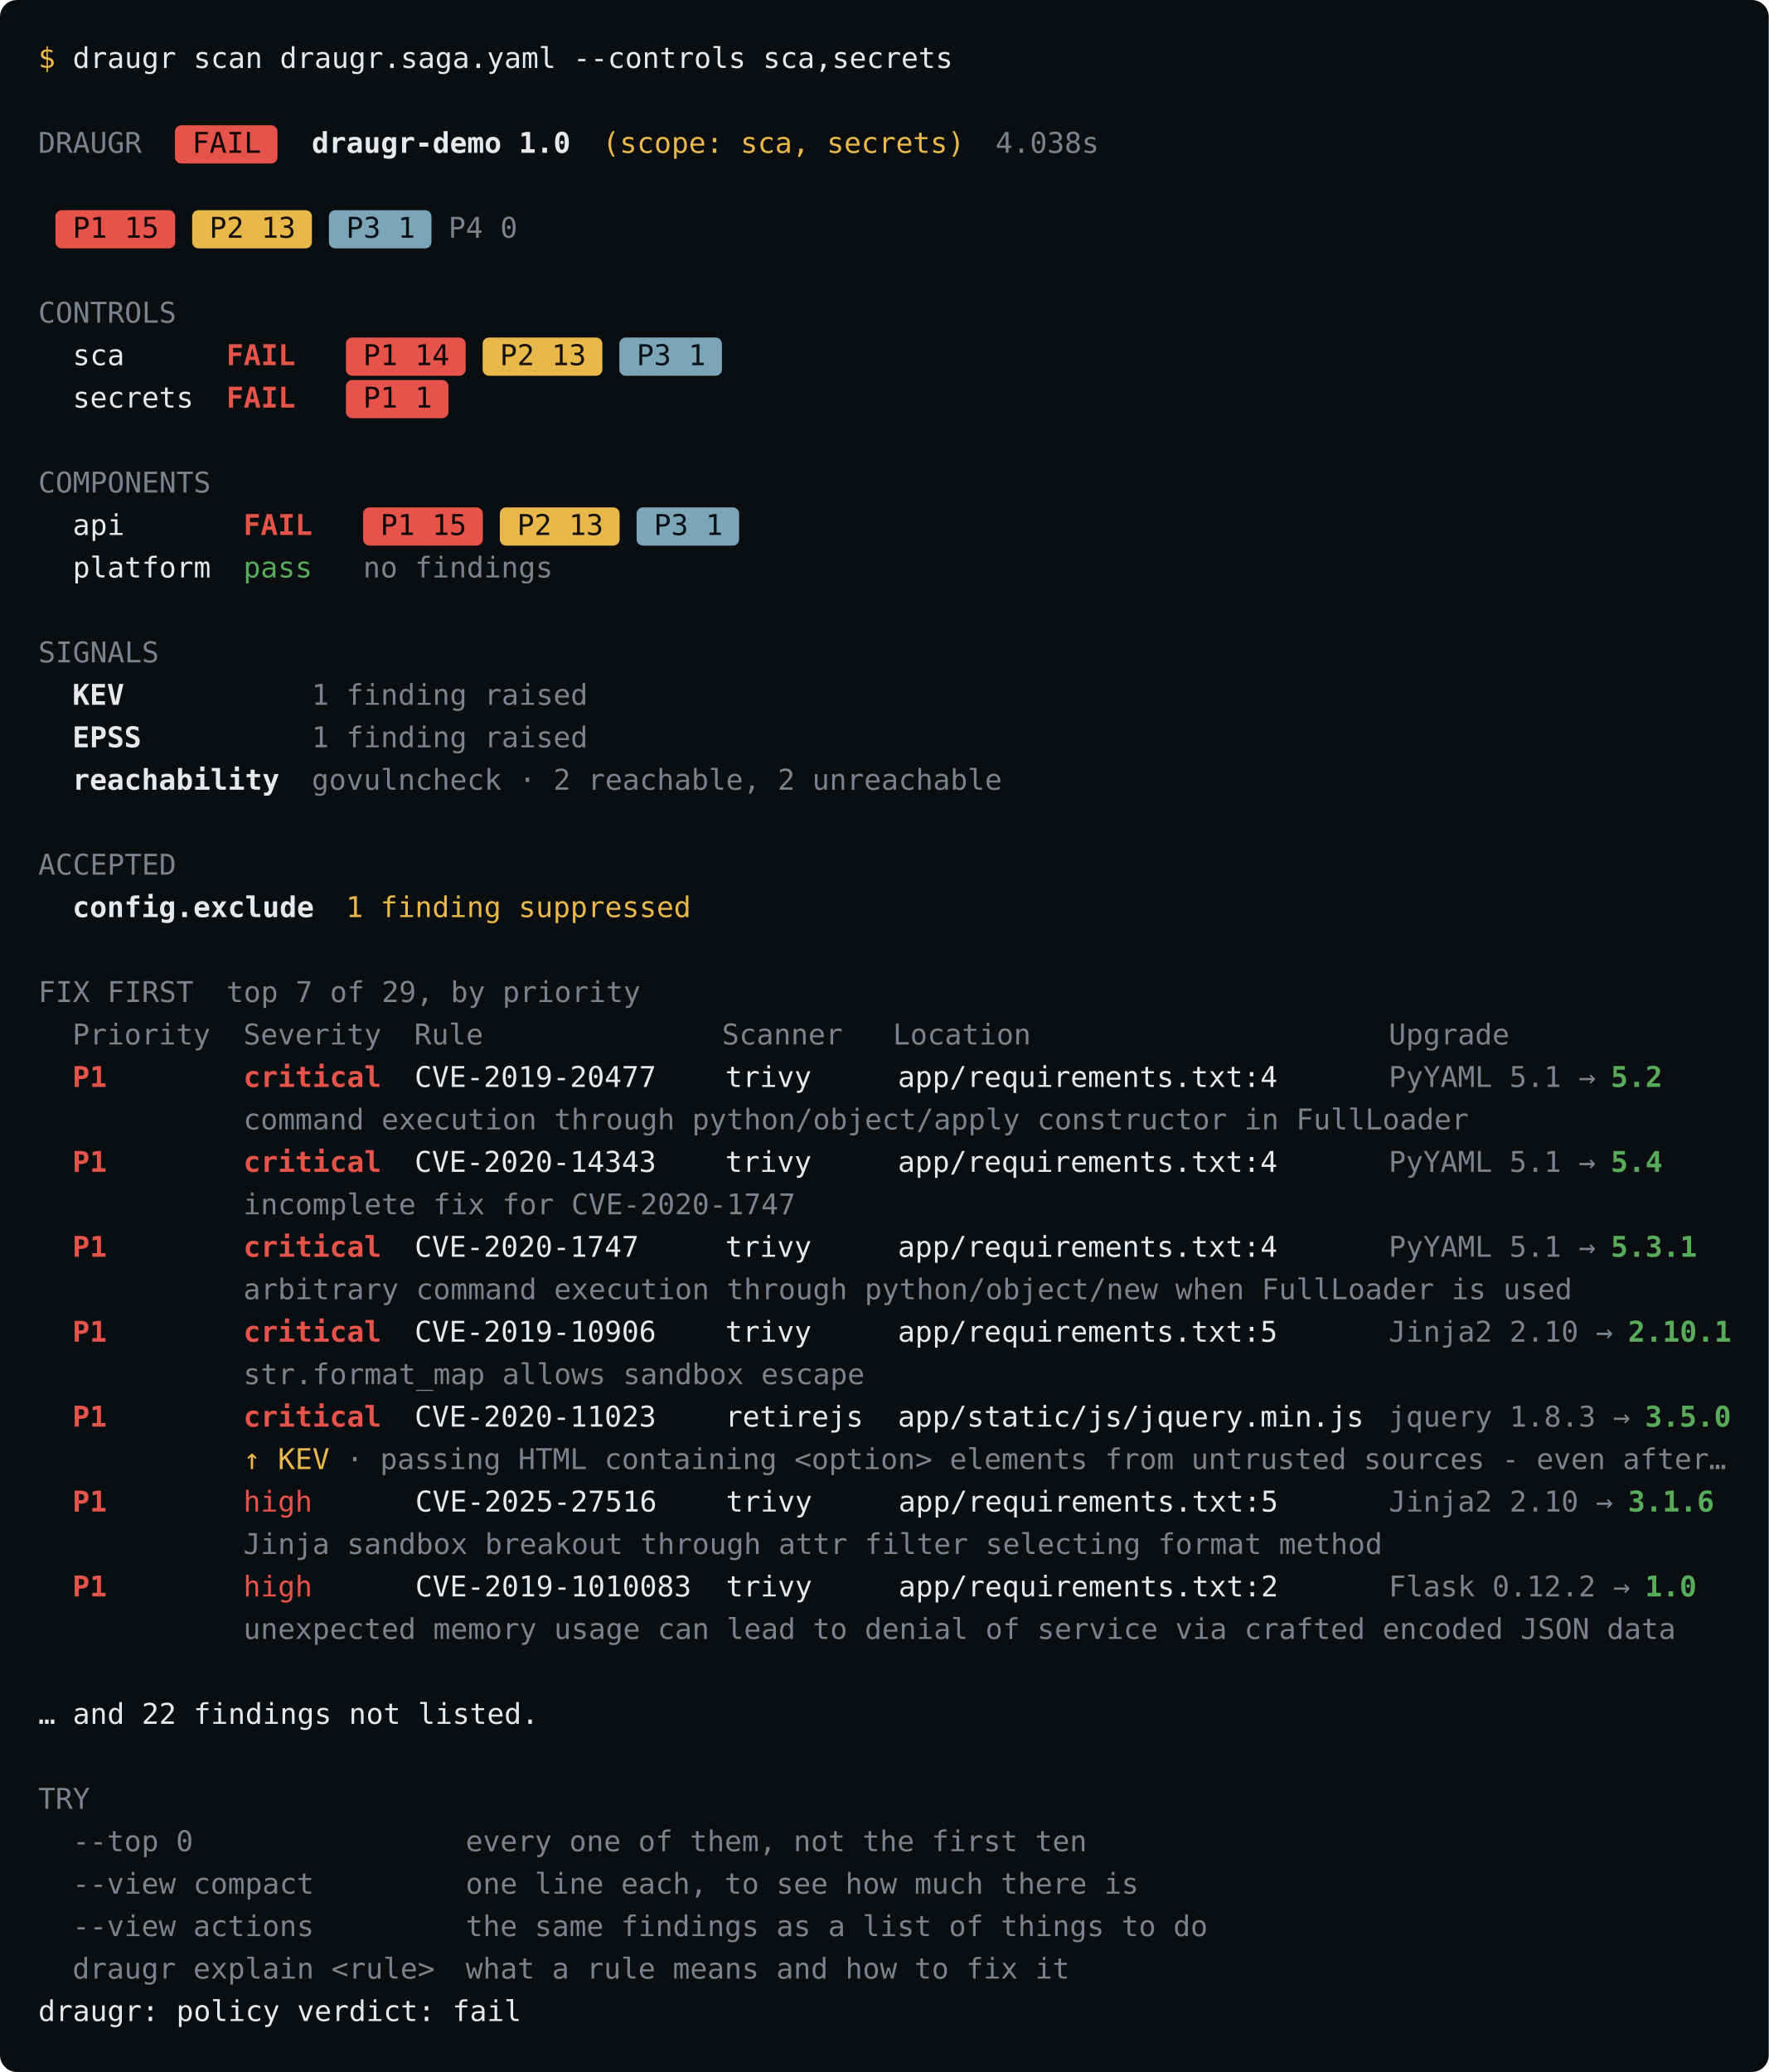
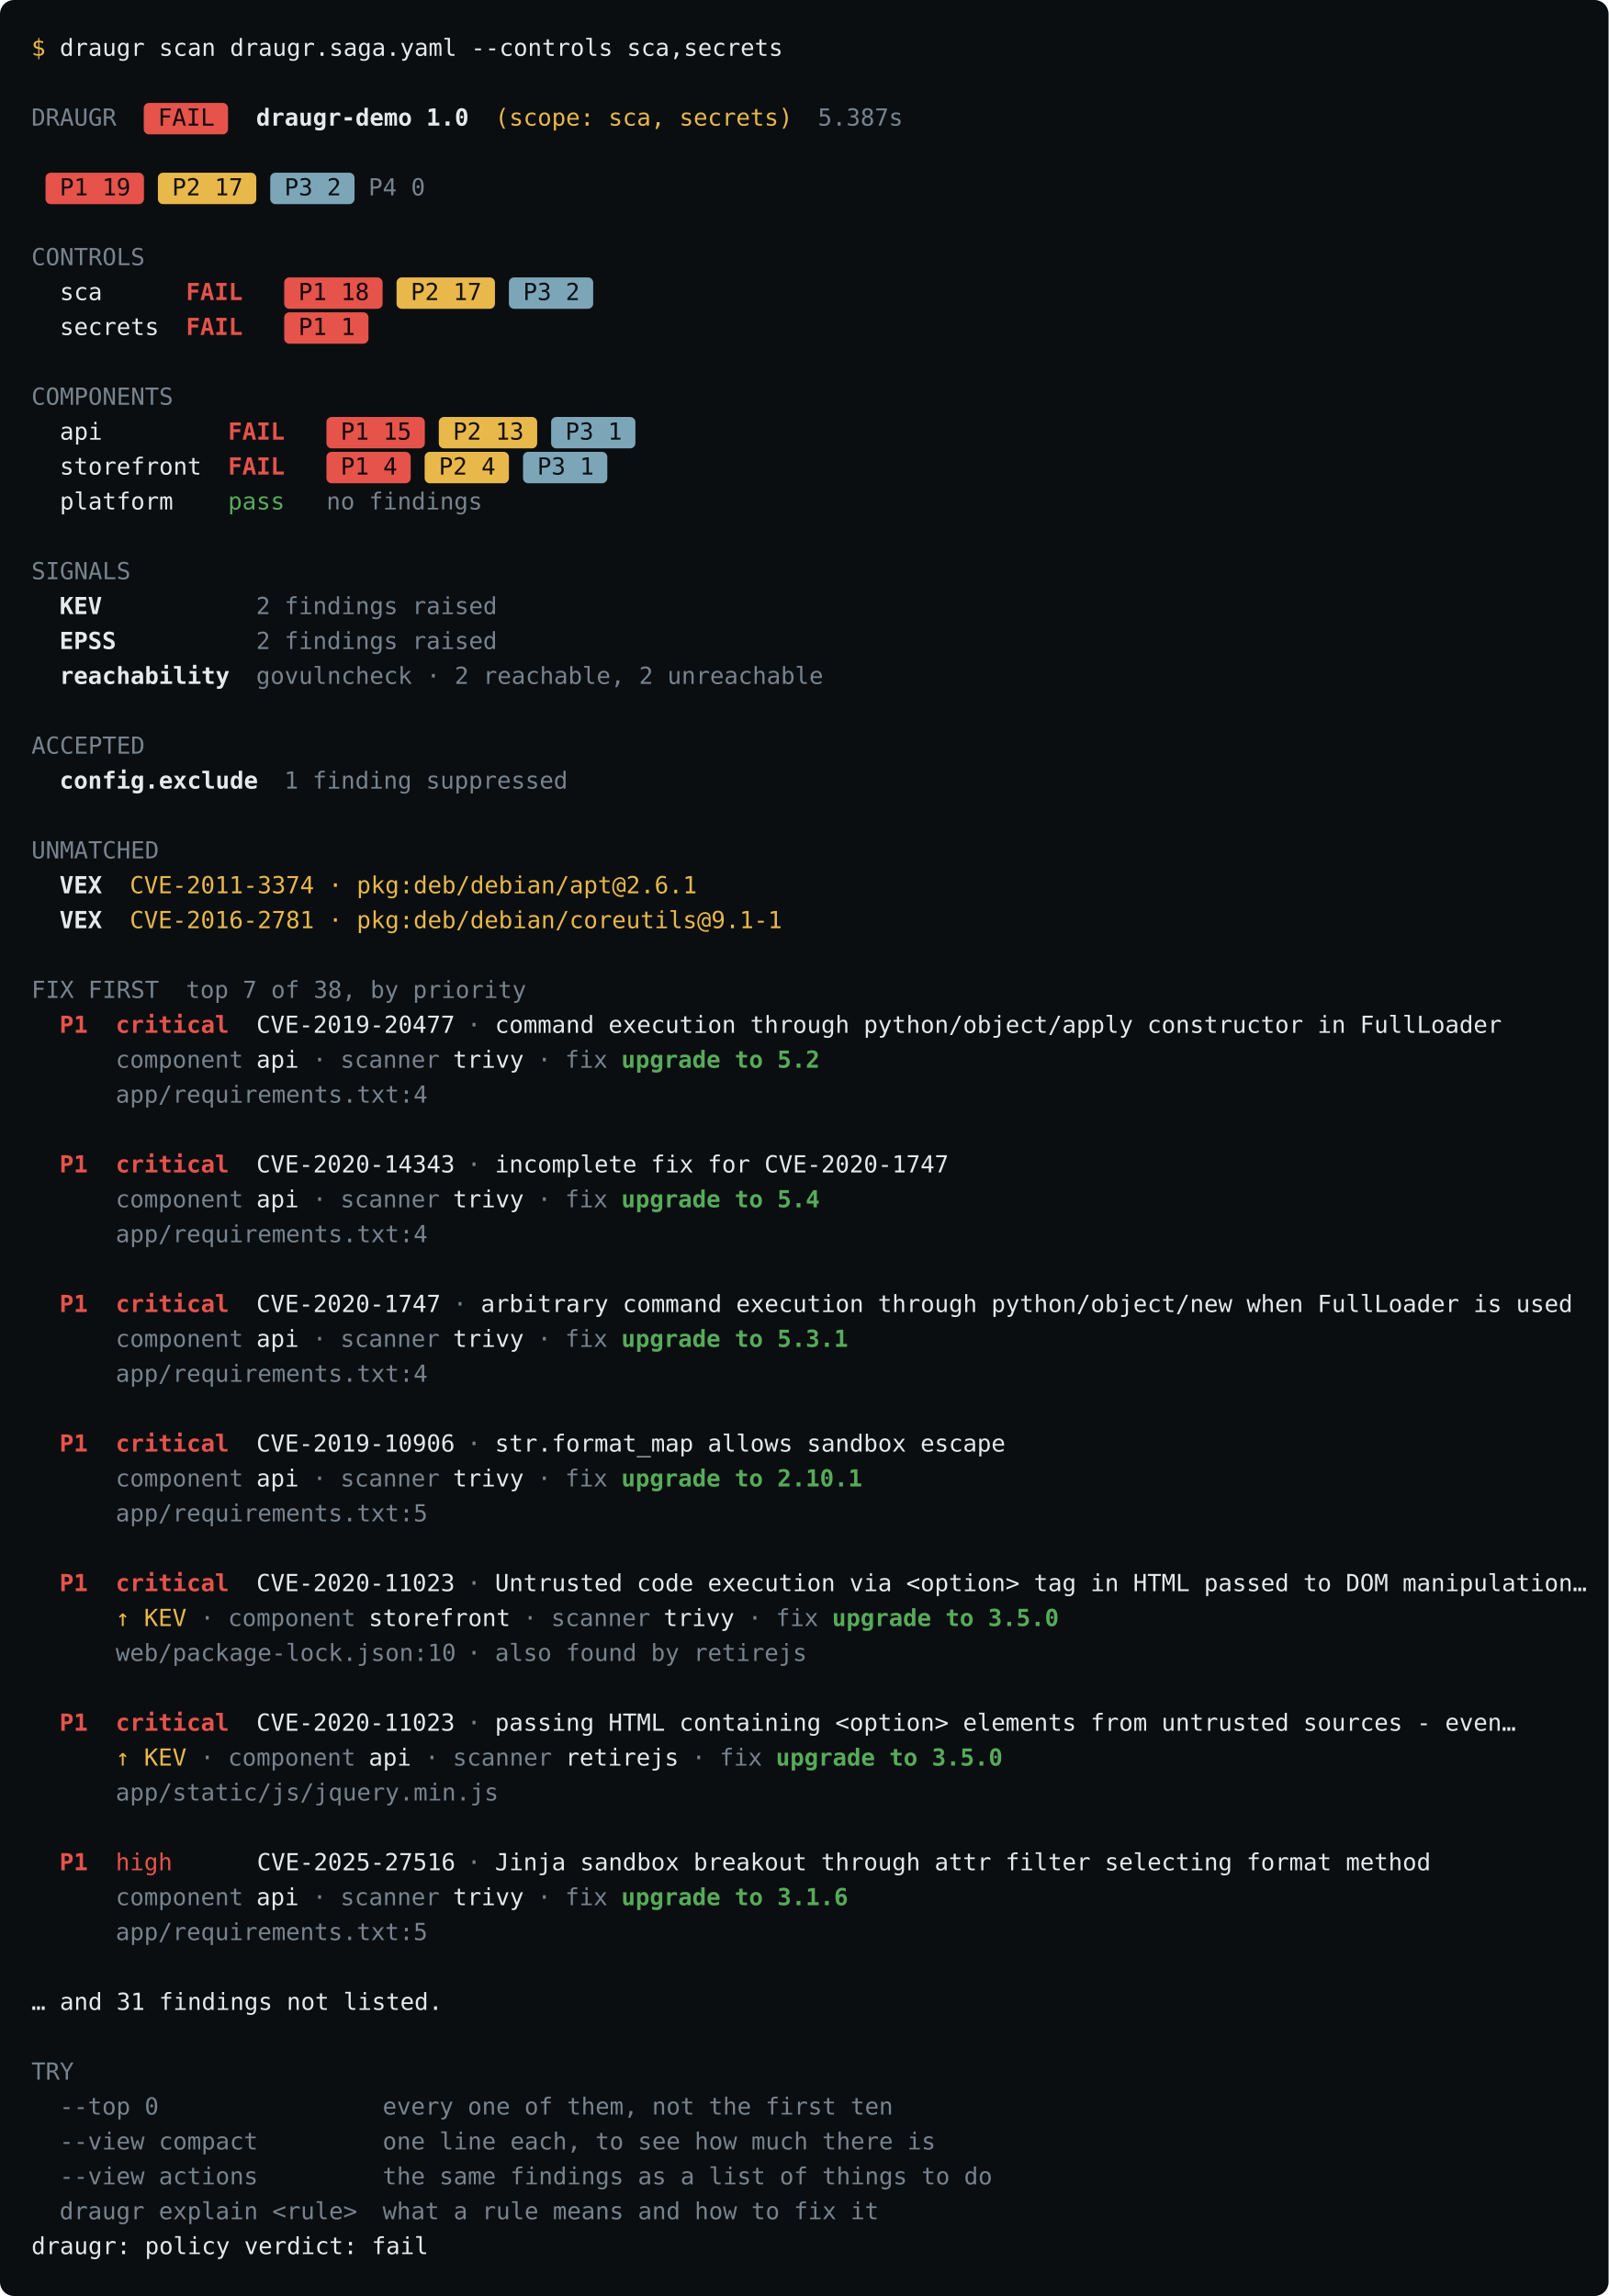
- <svg xmlns="http://www.w3.org/2000/svg" width="833" height="976" viewBox="0 0 833 976" font-family="&quot;JetBrains Mono&quot;,&quot;SFMono-Regular&quot;,ui-monospace,&quot;Menlo&quot;,&quot;DejaVu Sans Mono&quot;,monospace" font-size="13.5">
+ <svg xmlns="http://www.w3.org/2000/svg" width="922" height="1316" viewBox="0 0 922 1316" font-family="&quot;JetBrains Mono&quot;,&quot;SFMono-Regular&quot;,ui-monospace,&quot;Menlo&quot;,&quot;DejaVu Sans Mono&quot;,monospace" font-size="13.5">
  <rect width="100%" height="100%" rx="8" fill="#0b0e11" />
  <text x="18.0" y="32.0" fill="rgb(232,184,75)" xml:space="preserve">$</text>
  <text x="26.1" y="32.0" fill="#e6e8ea" xml:space="preserve"> draugr scan draugr.saga.yaml --controls sca,secrets</text>
  <text x="18.0" y="72.0" fill="rgb(120,131,141)" xml:space="preserve">DRAUGR</text>
  <rect x="82.4" y="59.0" width="48.3" height="18.0" rx="3" fill="rgb(229,83,75)" />
  <text x="82.4" y="72.0" fill="rgb(18,6,5)" xml:space="preserve"> FAIL </text>
  <text x="146.8" y="72.0" fill="#e6e8ea" font-weight="600" xml:space="preserve">draugr-demo 1.0</text>
  <text x="283.7" y="72.0" fill="rgb(232,184,75)" xml:space="preserve">(scope: sca, secrets)</text>
-   <text x="468.8" y="72.0" fill="rgb(120,131,141)" xml:space="preserve">4.038s</text>
+   <text x="468.8" y="72.0" fill="rgb(120,131,141)" xml:space="preserve">5.387s</text>
  <rect x="26.1" y="99.0" width="56.4" height="18.0" rx="3" fill="rgb(229,83,75)" />
-   <text x="26.1" y="112.0" fill="rgb(18,6,5)" xml:space="preserve"> P1 15 </text>
+   <text x="26.1" y="112.0" fill="rgb(18,6,5)" xml:space="preserve"> P1 19 </text>
  <rect x="90.5" y="99.0" width="56.4" height="18.0" rx="3" fill="rgb(232,184,75)" />
-   <text x="90.5" y="112.0" fill="rgb(22,17,10)" xml:space="preserve"> P2 13 </text>
+   <text x="90.5" y="112.0" fill="rgb(22,17,10)" xml:space="preserve"> P2 17 </text>
  <rect x="154.9" y="99.0" width="48.3" height="18.0" rx="3" fill="rgb(124,166,184)" />
-   <text x="154.9" y="112.0" fill="rgb(10,17,22)" xml:space="preserve"> P3 1 </text>
+   <text x="154.9" y="112.0" fill="rgb(10,17,22)" xml:space="preserve"> P3 2 </text>
  <text x="211.2" y="112.0" fill="rgb(120,131,141)" xml:space="preserve">P4 0</text>
  <text x="18.0" y="152.0" fill="rgb(120,131,141)" xml:space="preserve">CONTROLS</text>
  <text x="18.0" y="172.0" fill="#e6e8ea" xml:space="preserve">  sca      </text>
  <text x="106.6" y="172.0" fill="rgb(229,83,75)" font-weight="600" xml:space="preserve">FAIL </text>
  <rect x="162.9" y="159.0" width="56.4" height="18.0" rx="3" fill="rgb(229,83,75)" />
-   <text x="162.9" y="172.0" fill="rgb(18,6,5)" xml:space="preserve"> P1 14 </text>
+   <text x="162.9" y="172.0" fill="rgb(18,6,5)" xml:space="preserve"> P1 18 </text>
  <rect x="227.3" y="159.0" width="56.4" height="18.0" rx="3" fill="rgb(232,184,75)" />
-   <text x="227.3" y="172.0" fill="rgb(22,17,10)" xml:space="preserve"> P2 13 </text>
+   <text x="227.3" y="172.0" fill="rgb(22,17,10)" xml:space="preserve"> P2 17 </text>
  <rect x="291.7" y="159.0" width="48.3" height="18.0" rx="3" fill="rgb(124,166,184)" />
-   <text x="291.7" y="172.0" fill="rgb(10,17,22)" xml:space="preserve"> P3 1 </text>
+   <text x="291.7" y="172.0" fill="rgb(10,17,22)" xml:space="preserve"> P3 2 </text>
  <text x="18.0" y="192.0" fill="#e6e8ea" xml:space="preserve">  secrets  </text>
  <text x="106.6" y="192.0" fill="rgb(229,83,75)" font-weight="600" xml:space="preserve">FAIL </text>
  <rect x="162.9" y="179.0" width="48.3" height="18.0" rx="3" fill="rgb(229,83,75)" />
  <text x="162.9" y="192.0" fill="rgb(18,6,5)" xml:space="preserve"> P1 1 </text>
  <text x="18.0" y="232.0" fill="rgb(120,131,141)" xml:space="preserve">COMPONENTS</text>
-   <text x="18.0" y="252.0" fill="#e6e8ea" xml:space="preserve">  api       </text>
-   <text x="114.6" y="252.0" fill="rgb(229,83,75)" font-weight="600" xml:space="preserve">FAIL </text>
-   <rect x="171.0" y="239.0" width="56.4" height="18.0" rx="3" fill="rgb(229,83,75)" />
-   <text x="171.0" y="252.0" fill="rgb(18,6,5)" xml:space="preserve"> P1 15 </text>
-   <rect x="235.4" y="239.0" width="56.4" height="18.0" rx="3" fill="rgb(232,184,75)" />
-   <text x="235.4" y="252.0" fill="rgb(22,17,10)" xml:space="preserve"> P2 13 </text>
-   <rect x="299.8" y="239.0" width="48.3" height="18.0" rx="3" fill="rgb(124,166,184)" />
-   <text x="299.8" y="252.0" fill="rgb(10,17,22)" xml:space="preserve"> P3 1 </text>
-   <text x="18.0" y="272.0" fill="#e6e8ea" xml:space="preserve">  platform  </text>
-   <text x="114.6" y="272.0" fill="rgb(87,171,90)" xml:space="preserve">pass </text>
-   <text x="171.0" y="272.0" fill="rgb(120,131,141)" xml:space="preserve">no findings</text>
-   <text x="18.0" y="312.0" fill="rgb(120,131,141)" xml:space="preserve">SIGNALS</text>
-   <text x="34.1" y="332.0" fill="#e6e8ea" font-weight="600" xml:space="preserve">KEV</text>
-   <text x="146.8" y="332.0" fill="rgb(120,131,141)" xml:space="preserve">1 finding raised</text>
-   <text x="34.1" y="352.0" fill="#e6e8ea" font-weight="600" xml:space="preserve">EPSS</text>
-   <text x="146.8" y="352.0" fill="rgb(120,131,141)" xml:space="preserve">1 finding raised</text>
-   <text x="34.1" y="372.0" fill="#e6e8ea" font-weight="600" xml:space="preserve">reachability</text>
-   <text x="146.8" y="372.0" fill="rgb(120,131,141)" xml:space="preserve">govulncheck · 2 reachable, 2 unreachable</text>
-   <text x="18.0" y="412.0" fill="rgb(120,131,141)" xml:space="preserve">ACCEPTED</text>
-   <text x="34.1" y="432.0" fill="#e6e8ea" font-weight="600" xml:space="preserve">config.exclude</text>
-   <text x="162.9" y="432.0" fill="rgb(232,184,75)" xml:space="preserve">1 finding suppressed</text>
-   <text x="18.0" y="472.0" fill="rgb(120,131,141)" xml:space="preserve">FIX FIRST</text>
-   <text x="106.6" y="472.0" fill="rgb(120,131,141)" xml:space="preserve">top 7 of 29, by priority</text>
-   <text x="34.1" y="492.0" fill="rgb(120,131,141)" xml:space="preserve">Priority</text>
-   <text x="114.6" y="492.0" fill="rgb(120,131,141)" xml:space="preserve">Severity</text>
-   <text x="195.1" y="492.0" fill="rgb(120,131,141)" xml:space="preserve">Rule</text>
-   <text x="340.0" y="492.0" fill="rgb(120,131,141)" xml:space="preserve">Scanner</text>
-   <text x="420.5" y="492.0" fill="rgb(120,131,141)" xml:space="preserve">Location</text>
-   <text x="654.0" y="492.0" fill="rgb(120,131,141)" xml:space="preserve">Upgrade</text>
-   <text x="34.1" y="512.0" fill="rgb(229,83,75)" font-weight="600" xml:space="preserve">P1</text>
-   <text x="114.6" y="512.0" fill="rgb(229,83,75)" font-weight="600" xml:space="preserve">critical</text>
-   <text x="179.0" y="512.0" fill="#e6e8ea" xml:space="preserve">  CVE-2019-20477    trivy     app/requirements.txt:4       </text>
-   <text x="654.0" y="512.0" fill="rgb(120,131,141)" xml:space="preserve">PyYAML 5.1 →</text>
-   <text x="758.6" y="512.0" fill="rgb(87,171,90)" font-weight="600" xml:space="preserve">5.2</text>
-   <text x="114.6" y="532.0" fill="rgb(120,131,141)" xml:space="preserve">command execution through python/object/apply constructor in FullLoader</text>
-   <text x="34.1" y="552.0" fill="rgb(229,83,75)" font-weight="600" xml:space="preserve">P1</text>
-   <text x="114.6" y="552.0" fill="rgb(229,83,75)" font-weight="600" xml:space="preserve">critical</text>
-   <text x="179.0" y="552.0" fill="#e6e8ea" xml:space="preserve">  CVE-2020-14343    trivy     app/requirements.txt:4       </text>
-   <text x="654.0" y="552.0" fill="rgb(120,131,141)" xml:space="preserve">PyYAML 5.1 →</text>
-   <text x="758.6" y="552.0" fill="rgb(87,171,90)" font-weight="600" xml:space="preserve">5.4</text>
-   <text x="114.6" y="572.0" fill="rgb(120,131,141)" xml:space="preserve">incomplete fix for CVE-2020-1747</text>
+   <text x="18.0" y="252.0" fill="#e6e8ea" xml:space="preserve">  api         </text>
+   <text x="130.7" y="252.0" fill="rgb(229,83,75)" font-weight="600" xml:space="preserve">FAIL </text>
+   <rect x="187.1" y="239.0" width="56.4" height="18.0" rx="3" fill="rgb(229,83,75)" />
+   <text x="187.1" y="252.0" fill="rgb(18,6,5)" xml:space="preserve"> P1 15 </text>
+   <rect x="251.5" y="239.0" width="56.4" height="18.0" rx="3" fill="rgb(232,184,75)" />
+   <text x="251.5" y="252.0" fill="rgb(22,17,10)" xml:space="preserve"> P2 13 </text>
+   <rect x="315.9" y="239.0" width="48.3" height="18.0" rx="3" fill="rgb(124,166,184)" />
+   <text x="315.9" y="252.0" fill="rgb(10,17,22)" xml:space="preserve"> P3 1 </text>
+   <text x="18.0" y="272.0" fill="#e6e8ea" xml:space="preserve">  storefront  </text>
+   <text x="130.7" y="272.0" fill="rgb(229,83,75)" font-weight="600" xml:space="preserve">FAIL </text>
+   <rect x="187.1" y="259.0" width="48.3" height="18.0" rx="3" fill="rgb(229,83,75)" />
+   <text x="187.1" y="272.0" fill="rgb(18,6,5)" xml:space="preserve"> P1 4 </text>
+   <rect x="243.4" y="259.0" width="48.3" height="18.0" rx="3" fill="rgb(232,184,75)" />
+   <text x="243.4" y="272.0" fill="rgb(22,17,10)" xml:space="preserve"> P2 4 </text>
+   <rect x="299.8" y="259.0" width="48.3" height="18.0" rx="3" fill="rgb(124,166,184)" />
+   <text x="299.8" y="272.0" fill="rgb(10,17,22)" xml:space="preserve"> P3 1 </text>
+   <text x="18.0" y="292.0" fill="#e6e8ea" xml:space="preserve">  platform    </text>
+   <text x="130.7" y="292.0" fill="rgb(87,171,90)" xml:space="preserve">pass </text>
+   <text x="187.1" y="292.0" fill="rgb(120,131,141)" xml:space="preserve">no findings</text>
+   <text x="18.0" y="332.0" fill="rgb(120,131,141)" xml:space="preserve">SIGNALS</text>
+   <text x="34.1" y="352.0" fill="#e6e8ea" font-weight="600" xml:space="preserve">KEV</text>
+   <text x="146.8" y="352.0" fill="rgb(120,131,141)" xml:space="preserve">2 findings raised</text>
+   <text x="34.1" y="372.0" fill="#e6e8ea" font-weight="600" xml:space="preserve">EPSS</text>
+   <text x="146.8" y="372.0" fill="rgb(120,131,141)" xml:space="preserve">2 findings raised</text>
+   <text x="34.1" y="392.0" fill="#e6e8ea" font-weight="600" xml:space="preserve">reachability</text>
+   <text x="146.8" y="392.0" fill="rgb(120,131,141)" xml:space="preserve">govulncheck · 2 reachable, 2 unreachable</text>
+   <text x="18.0" y="432.0" fill="rgb(120,131,141)" xml:space="preserve">ACCEPTED</text>
+   <text x="34.1" y="452.0" fill="#e6e8ea" font-weight="600" xml:space="preserve">config.exclude</text>
+   <text x="162.9" y="452.0" fill="rgb(120,131,141)" xml:space="preserve">1 finding suppressed</text>
+   <text x="18.0" y="492.0" fill="rgb(120,131,141)" xml:space="preserve">UNMATCHED</text>
+   <text x="34.1" y="512.0" fill="#e6e8ea" font-weight="600" xml:space="preserve">VEX</text>
+   <text x="74.4" y="512.0" fill="rgb(232,184,75)" xml:space="preserve">CVE-2011-3374 · pkg:deb/debian/apt@2.6.1</text>
+   <text x="34.1" y="532.0" fill="#e6e8ea" font-weight="600" xml:space="preserve">VEX</text>
+   <text x="74.4" y="532.0" fill="rgb(232,184,75)" xml:space="preserve">CVE-2016-2781 · pkg:deb/debian/coreutils@9.1-1</text>
+   <text x="18.0" y="572.0" fill="rgb(120,131,141)" xml:space="preserve">FIX FIRST</text>
+   <text x="106.6" y="572.0" fill="rgb(120,131,141)" xml:space="preserve">top 7 of 38, by priority</text>
  <text x="34.1" y="592.0" fill="rgb(229,83,75)" font-weight="600" xml:space="preserve">P1</text>
-   <text x="114.6" y="592.0" fill="rgb(229,83,75)" font-weight="600" xml:space="preserve">critical</text>
-   <text x="179.0" y="592.0" fill="#e6e8ea" xml:space="preserve">  CVE-2020-1747     trivy     app/requirements.txt:4       </text>
-   <text x="654.0" y="592.0" fill="rgb(120,131,141)" xml:space="preserve">PyYAML 5.1 →</text>
-   <text x="758.6" y="592.0" fill="rgb(87,171,90)" font-weight="600" xml:space="preserve">5.3.1</text>
-   <text x="114.6" y="612.0" fill="rgb(120,131,141)" xml:space="preserve">arbitrary command execution through python/object/new when FullLoader is used</text>
-   <text x="34.1" y="632.0" fill="rgb(229,83,75)" font-weight="600" xml:space="preserve">P1</text>
-   <text x="114.6" y="632.0" fill="rgb(229,83,75)" font-weight="600" xml:space="preserve">critical</text>
-   <text x="179.0" y="632.0" fill="#e6e8ea" xml:space="preserve">  CVE-2019-10906    trivy     app/requirements.txt:5       </text>
-   <text x="654.0" y="632.0" fill="rgb(120,131,141)" xml:space="preserve">Jinja2 2.10 →</text>
-   <text x="766.7" y="632.0" fill="rgb(87,171,90)" font-weight="600" xml:space="preserve">2.10.1</text>
-   <text x="114.6" y="652.0" fill="rgb(120,131,141)" xml:space="preserve">str.format_map allows sandbox escape</text>
+   <text x="66.3" y="592.0" fill="rgb(229,83,75)" font-weight="600" xml:space="preserve">critical</text>
+   <text x="130.7" y="592.0" fill="#e6e8ea" xml:space="preserve">  CVE-2019-20477</text>
+   <text x="259.5" y="592.0" fill="rgb(120,131,141)" xml:space="preserve"> · </text>
+   <text x="283.7" y="592.0" fill="#e6e8ea" xml:space="preserve">command execution through python/object/apply constructor in FullLoader</text>
+   <text x="66.3" y="612.0" fill="rgb(120,131,141)" xml:space="preserve">component</text>
+   <text x="138.8" y="612.0" fill="#e6e8ea" xml:space="preserve"> api</text>
+   <text x="171.0" y="612.0" fill="rgb(120,131,141)" xml:space="preserve"> · </text>
+   <text x="195.1" y="612.0" fill="rgb(120,131,141)" xml:space="preserve">scanner</text>
+   <text x="251.5" y="612.0" fill="#e6e8ea" xml:space="preserve"> trivy</text>
+   <text x="299.8" y="612.0" fill="rgb(120,131,141)" xml:space="preserve"> · </text>
+   <text x="323.9" y="612.0" fill="rgb(120,131,141)" xml:space="preserve">fix</text>
+   <text x="356.1" y="612.0" fill="rgb(87,171,90)" font-weight="600" xml:space="preserve">upgrade to 5.2</text>
+   <text x="66.3" y="632.0" fill="rgb(120,131,141)" xml:space="preserve">app/requirements.txt:4</text>
  <text x="34.1" y="672.0" fill="rgb(229,83,75)" font-weight="600" xml:space="preserve">P1</text>
-   <text x="114.6" y="672.0" fill="rgb(229,83,75)" font-weight="600" xml:space="preserve">critical</text>
-   <text x="179.0" y="672.0" fill="#e6e8ea" xml:space="preserve">  CVE-2020-11023    retirejs  app/static/js/jquery.min.js  </text>
-   <text x="654.0" y="672.0" fill="rgb(120,131,141)" xml:space="preserve">jquery 1.8.3 →</text>
-   <text x="774.7" y="672.0" fill="rgb(87,171,90)" font-weight="600" xml:space="preserve">3.5.0</text>
-   <text x="114.6" y="692.0" fill="rgb(232,184,75)" xml:space="preserve">↑ KEV</text>
-   <text x="154.9" y="692.0" fill="rgb(120,131,141)" xml:space="preserve"> · </text>
-   <text x="179.0" y="692.0" fill="rgb(120,131,141)" xml:space="preserve">passing HTML containing &lt;option&gt; elements from untrusted sources - even after…</text>
-   <text x="34.1" y="712.0" fill="rgb(229,83,75)" font-weight="600" xml:space="preserve">P1</text>
-   <text x="114.6" y="712.0" fill="rgb(229,83,75)" xml:space="preserve">high</text>
-   <text x="146.8" y="712.0" fill="#e6e8ea" xml:space="preserve">      CVE-2025-27516    trivy     app/requirements.txt:5       </text>
-   <text x="654.0" y="712.0" fill="rgb(120,131,141)" xml:space="preserve">Jinja2 2.10 →</text>
-   <text x="766.7" y="712.0" fill="rgb(87,171,90)" font-weight="600" xml:space="preserve">3.1.6</text>
-   <text x="114.6" y="732.0" fill="rgb(120,131,141)" xml:space="preserve">Jinja sandbox breakout through attr filter selecting format method</text>
+   <text x="66.3" y="672.0" fill="rgb(229,83,75)" font-weight="600" xml:space="preserve">critical</text>
+   <text x="130.7" y="672.0" fill="#e6e8ea" xml:space="preserve">  CVE-2020-14343</text>
+   <text x="259.5" y="672.0" fill="rgb(120,131,141)" xml:space="preserve"> · </text>
+   <text x="283.7" y="672.0" fill="#e6e8ea" xml:space="preserve">incomplete fix for CVE-2020-1747</text>
+   <text x="66.3" y="692.0" fill="rgb(120,131,141)" xml:space="preserve">component</text>
+   <text x="138.8" y="692.0" fill="#e6e8ea" xml:space="preserve"> api</text>
+   <text x="171.0" y="692.0" fill="rgb(120,131,141)" xml:space="preserve"> · </text>
+   <text x="195.1" y="692.0" fill="rgb(120,131,141)" xml:space="preserve">scanner</text>
+   <text x="251.5" y="692.0" fill="#e6e8ea" xml:space="preserve"> trivy</text>
+   <text x="299.8" y="692.0" fill="rgb(120,131,141)" xml:space="preserve"> · </text>
+   <text x="323.9" y="692.0" fill="rgb(120,131,141)" xml:space="preserve">fix</text>
+   <text x="356.1" y="692.0" fill="rgb(87,171,90)" font-weight="600" xml:space="preserve">upgrade to 5.4</text>
+   <text x="66.3" y="712.0" fill="rgb(120,131,141)" xml:space="preserve">app/requirements.txt:4</text>
  <text x="34.1" y="752.0" fill="rgb(229,83,75)" font-weight="600" xml:space="preserve">P1</text>
-   <text x="114.6" y="752.0" fill="rgb(229,83,75)" xml:space="preserve">high</text>
-   <text x="146.8" y="752.0" fill="#e6e8ea" xml:space="preserve">      CVE-2019-1010083  trivy     app/requirements.txt:2       </text>
-   <text x="654.0" y="752.0" fill="rgb(120,131,141)" xml:space="preserve">Flask 0.12.2 →</text>
-   <text x="774.7" y="752.0" fill="rgb(87,171,90)" font-weight="600" xml:space="preserve">1.0</text>
-   <text x="114.6" y="772.0" fill="rgb(120,131,141)" xml:space="preserve">unexpected memory usage can lead to denial of service via crafted encoded JSON data</text>
-   <text x="18.0" y="812.0" fill="#e6e8ea" xml:space="preserve">… and 22 findings not listed.</text>
-   <text x="18.0" y="852.0" fill="rgb(120,131,141)" xml:space="preserve">TRY</text>
-   <text x="34.1" y="872.0" fill="rgb(120,131,141)" xml:space="preserve">--top 0</text>
-   <text x="219.3" y="872.0" fill="rgb(120,131,141)" xml:space="preserve">every one of them, not the first ten</text>
-   <text x="34.1" y="892.0" fill="rgb(120,131,141)" xml:space="preserve">--view compact</text>
-   <text x="219.3" y="892.0" fill="rgb(120,131,141)" xml:space="preserve">one line each, to see how much there is</text>
-   <text x="34.1" y="912.0" fill="rgb(120,131,141)" xml:space="preserve">--view actions</text>
-   <text x="219.3" y="912.0" fill="rgb(120,131,141)" xml:space="preserve">the same findings as a list of things to do</text>
-   <text x="34.1" y="932.0" fill="rgb(120,131,141)" xml:space="preserve">draugr explain &lt;rule&gt;</text>
-   <text x="219.3" y="932.0" fill="rgb(120,131,141)" xml:space="preserve">what a rule means and how to fix it</text>
-   <text x="18.0" y="952.0" fill="#e6e8ea" xml:space="preserve">draugr: policy verdict: fail</text>
+   <text x="66.3" y="752.0" fill="rgb(229,83,75)" font-weight="600" xml:space="preserve">critical</text>
+   <text x="130.7" y="752.0" fill="#e6e8ea" xml:space="preserve">  CVE-2020-1747</text>
+   <text x="251.5" y="752.0" fill="rgb(120,131,141)" xml:space="preserve"> · </text>
+   <text x="275.6" y="752.0" fill="#e6e8ea" xml:space="preserve">arbitrary command execution through python/object/new when FullLoader is used</text>
+   <text x="66.3" y="772.0" fill="rgb(120,131,141)" xml:space="preserve">component</text>
+   <text x="138.8" y="772.0" fill="#e6e8ea" xml:space="preserve"> api</text>
+   <text x="171.0" y="772.0" fill="rgb(120,131,141)" xml:space="preserve"> · </text>
+   <text x="195.1" y="772.0" fill="rgb(120,131,141)" xml:space="preserve">scanner</text>
+   <text x="251.5" y="772.0" fill="#e6e8ea" xml:space="preserve"> trivy</text>
+   <text x="299.8" y="772.0" fill="rgb(120,131,141)" xml:space="preserve"> · </text>
+   <text x="323.9" y="772.0" fill="rgb(120,131,141)" xml:space="preserve">fix</text>
+   <text x="356.1" y="772.0" fill="rgb(87,171,90)" font-weight="600" xml:space="preserve">upgrade to 5.3.1</text>
+   <text x="66.3" y="792.0" fill="rgb(120,131,141)" xml:space="preserve">app/requirements.txt:4</text>
+   <text x="34.1" y="832.0" fill="rgb(229,83,75)" font-weight="600" xml:space="preserve">P1</text>
+   <text x="66.3" y="832.0" fill="rgb(229,83,75)" font-weight="600" xml:space="preserve">critical</text>
+   <text x="130.7" y="832.0" fill="#e6e8ea" xml:space="preserve">  CVE-2019-10906</text>
+   <text x="259.5" y="832.0" fill="rgb(120,131,141)" xml:space="preserve"> · </text>
+   <text x="283.7" y="832.0" fill="#e6e8ea" xml:space="preserve">str.format_map allows sandbox escape</text>
+   <text x="66.3" y="852.0" fill="rgb(120,131,141)" xml:space="preserve">component</text>
+   <text x="138.8" y="852.0" fill="#e6e8ea" xml:space="preserve"> api</text>
+   <text x="171.0" y="852.0" fill="rgb(120,131,141)" xml:space="preserve"> · </text>
+   <text x="195.1" y="852.0" fill="rgb(120,131,141)" xml:space="preserve">scanner</text>
+   <text x="251.5" y="852.0" fill="#e6e8ea" xml:space="preserve"> trivy</text>
+   <text x="299.8" y="852.0" fill="rgb(120,131,141)" xml:space="preserve"> · </text>
+   <text x="323.9" y="852.0" fill="rgb(120,131,141)" xml:space="preserve">fix</text>
+   <text x="356.1" y="852.0" fill="rgb(87,171,90)" font-weight="600" xml:space="preserve">upgrade to 2.10.1</text>
+   <text x="66.3" y="872.0" fill="rgb(120,131,141)" xml:space="preserve">app/requirements.txt:5</text>
+   <text x="34.1" y="912.0" fill="rgb(229,83,75)" font-weight="600" xml:space="preserve">P1</text>
+   <text x="66.3" y="912.0" fill="rgb(229,83,75)" font-weight="600" xml:space="preserve">critical</text>
+   <text x="130.7" y="912.0" fill="#e6e8ea" xml:space="preserve">  CVE-2020-11023</text>
+   <text x="259.5" y="912.0" fill="rgb(120,131,141)" xml:space="preserve"> · </text>
+   <text x="283.7" y="912.0" fill="#e6e8ea" xml:space="preserve">Untrusted code execution via &lt;option&gt; tag in HTML passed to DOM manipulation…</text>
+   <text x="66.3" y="932.0" fill="rgb(232,184,75)" xml:space="preserve">↑ KEV</text>
+   <text x="106.6" y="932.0" fill="rgb(120,131,141)" xml:space="preserve"> · </text>
+   <text x="130.7" y="932.0" fill="rgb(120,131,141)" xml:space="preserve">component</text>
+   <text x="203.2" y="932.0" fill="#e6e8ea" xml:space="preserve"> storefront</text>
+   <text x="291.7" y="932.0" fill="rgb(120,131,141)" xml:space="preserve"> · </text>
+   <text x="315.9" y="932.0" fill="rgb(120,131,141)" xml:space="preserve">scanner</text>
+   <text x="372.2" y="932.0" fill="#e6e8ea" xml:space="preserve"> trivy</text>
+   <text x="420.5" y="932.0" fill="rgb(120,131,141)" xml:space="preserve"> · </text>
+   <text x="444.7" y="932.0" fill="rgb(120,131,141)" xml:space="preserve">fix</text>
+   <text x="476.9" y="932.0" fill="rgb(87,171,90)" font-weight="600" xml:space="preserve">upgrade to 3.5.0</text>
+   <text x="66.3" y="952.0" fill="rgb(120,131,141)" xml:space="preserve">web/package-lock.json:10</text>
+   <text x="259.5" y="952.0" fill="rgb(120,131,141)" xml:space="preserve"> · </text>
+   <text x="283.7" y="952.0" fill="rgb(120,131,141)" xml:space="preserve">also found by retirejs</text>
+   <text x="34.1" y="992.0" fill="rgb(229,83,75)" font-weight="600" xml:space="preserve">P1</text>
+   <text x="66.3" y="992.0" fill="rgb(229,83,75)" font-weight="600" xml:space="preserve">critical</text>
+   <text x="130.7" y="992.0" fill="#e6e8ea" xml:space="preserve">  CVE-2020-11023</text>
+   <text x="259.5" y="992.0" fill="rgb(120,131,141)" xml:space="preserve"> · </text>
+   <text x="283.7" y="992.0" fill="#e6e8ea" xml:space="preserve">passing HTML containing &lt;option&gt; elements from untrusted sources - even…</text>
+   <text x="66.3" y="1012.0" fill="rgb(232,184,75)" xml:space="preserve">↑ KEV</text>
+   <text x="106.6" y="1012.0" fill="rgb(120,131,141)" xml:space="preserve"> · </text>
+   <text x="130.7" y="1012.0" fill="rgb(120,131,141)" xml:space="preserve">component</text>
+   <text x="203.2" y="1012.0" fill="#e6e8ea" xml:space="preserve"> api</text>
+   <text x="235.4" y="1012.0" fill="rgb(120,131,141)" xml:space="preserve"> · </text>
+   <text x="259.5" y="1012.0" fill="rgb(120,131,141)" xml:space="preserve">scanner</text>
+   <text x="315.9" y="1012.0" fill="#e6e8ea" xml:space="preserve"> retirejs</text>
+   <text x="388.3" y="1012.0" fill="rgb(120,131,141)" xml:space="preserve"> · </text>
+   <text x="412.5" y="1012.0" fill="rgb(120,131,141)" xml:space="preserve">fix</text>
+   <text x="444.7" y="1012.0" fill="rgb(87,171,90)" font-weight="600" xml:space="preserve">upgrade to 3.5.0</text>
+   <text x="66.3" y="1032.0" fill="rgb(120,131,141)" xml:space="preserve">app/static/js/jquery.min.js</text>
+   <text x="34.1" y="1072.0" fill="rgb(229,83,75)" font-weight="600" xml:space="preserve">P1</text>
+   <text x="66.3" y="1072.0" fill="rgb(229,83,75)" xml:space="preserve">high</text>
+   <text x="98.5" y="1072.0" fill="#e6e8ea" xml:space="preserve">      CVE-2025-27516</text>
+   <text x="259.5" y="1072.0" fill="rgb(120,131,141)" xml:space="preserve"> · </text>
+   <text x="283.7" y="1072.0" fill="#e6e8ea" xml:space="preserve">Jinja sandbox breakout through attr filter selecting format method</text>
+   <text x="66.3" y="1092.0" fill="rgb(120,131,141)" xml:space="preserve">component</text>
+   <text x="138.8" y="1092.0" fill="#e6e8ea" xml:space="preserve"> api</text>
+   <text x="171.0" y="1092.0" fill="rgb(120,131,141)" xml:space="preserve"> · </text>
+   <text x="195.1" y="1092.0" fill="rgb(120,131,141)" xml:space="preserve">scanner</text>
+   <text x="251.5" y="1092.0" fill="#e6e8ea" xml:space="preserve"> trivy</text>
+   <text x="299.8" y="1092.0" fill="rgb(120,131,141)" xml:space="preserve"> · </text>
+   <text x="323.9" y="1092.0" fill="rgb(120,131,141)" xml:space="preserve">fix</text>
+   <text x="356.1" y="1092.0" fill="rgb(87,171,90)" font-weight="600" xml:space="preserve">upgrade to 3.1.6</text>
+   <text x="66.3" y="1112.0" fill="rgb(120,131,141)" xml:space="preserve">app/requirements.txt:5</text>
+   <text x="18.0" y="1152.0" fill="#e6e8ea" xml:space="preserve">… and 31 findings not listed.</text>
+   <text x="18.0" y="1192.0" fill="rgb(120,131,141)" xml:space="preserve">TRY</text>
+   <text x="34.1" y="1212.0" fill="rgb(120,131,141)" xml:space="preserve">--top 0</text>
+   <text x="219.3" y="1212.0" fill="rgb(120,131,141)" xml:space="preserve">every one of them, not the first ten</text>
+   <text x="34.1" y="1232.0" fill="rgb(120,131,141)" xml:space="preserve">--view compact</text>
+   <text x="219.3" y="1232.0" fill="rgb(120,131,141)" xml:space="preserve">one line each, to see how much there is</text>
+   <text x="34.1" y="1252.0" fill="rgb(120,131,141)" xml:space="preserve">--view actions</text>
+   <text x="219.3" y="1252.0" fill="rgb(120,131,141)" xml:space="preserve">the same findings as a list of things to do</text>
+   <text x="34.1" y="1272.0" fill="rgb(120,131,141)" xml:space="preserve">draugr explain &lt;rule&gt;</text>
+   <text x="219.3" y="1272.0" fill="rgb(120,131,141)" xml:space="preserve">what a rule means and how to fix it</text>
+   <text x="18.0" y="1292.0" fill="#e6e8ea" xml:space="preserve">draugr: policy verdict: fail</text>
</svg>
